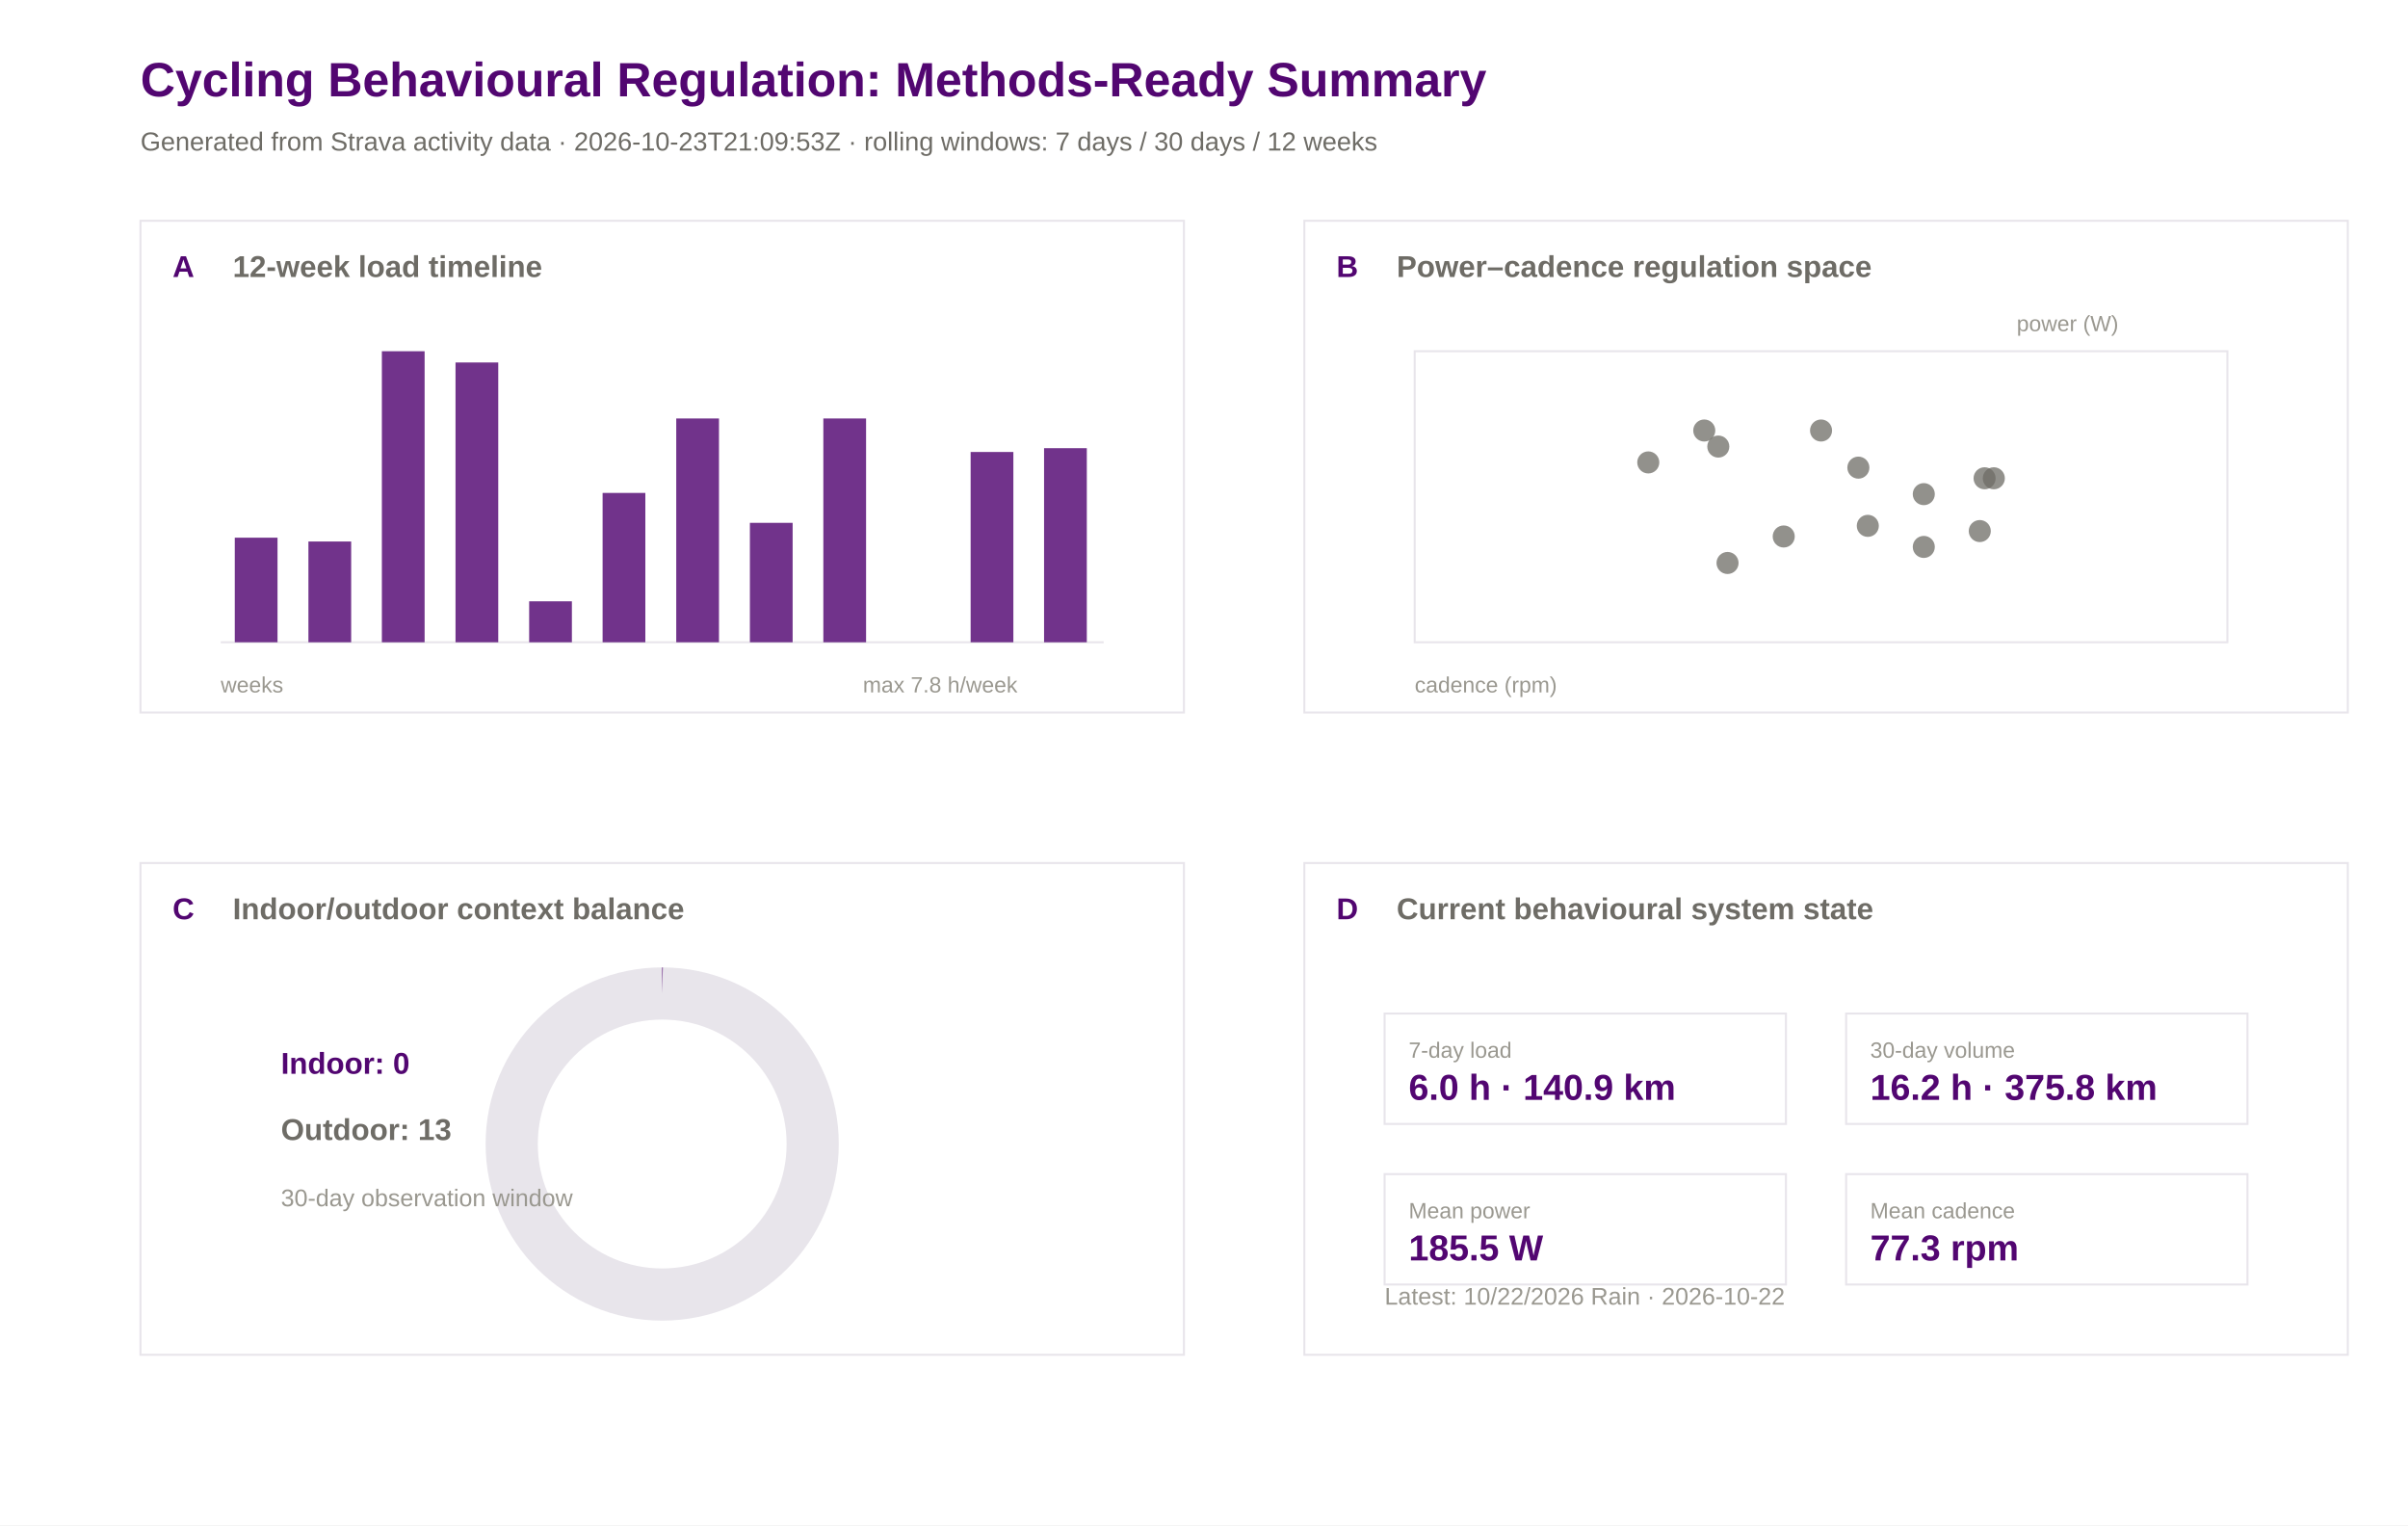
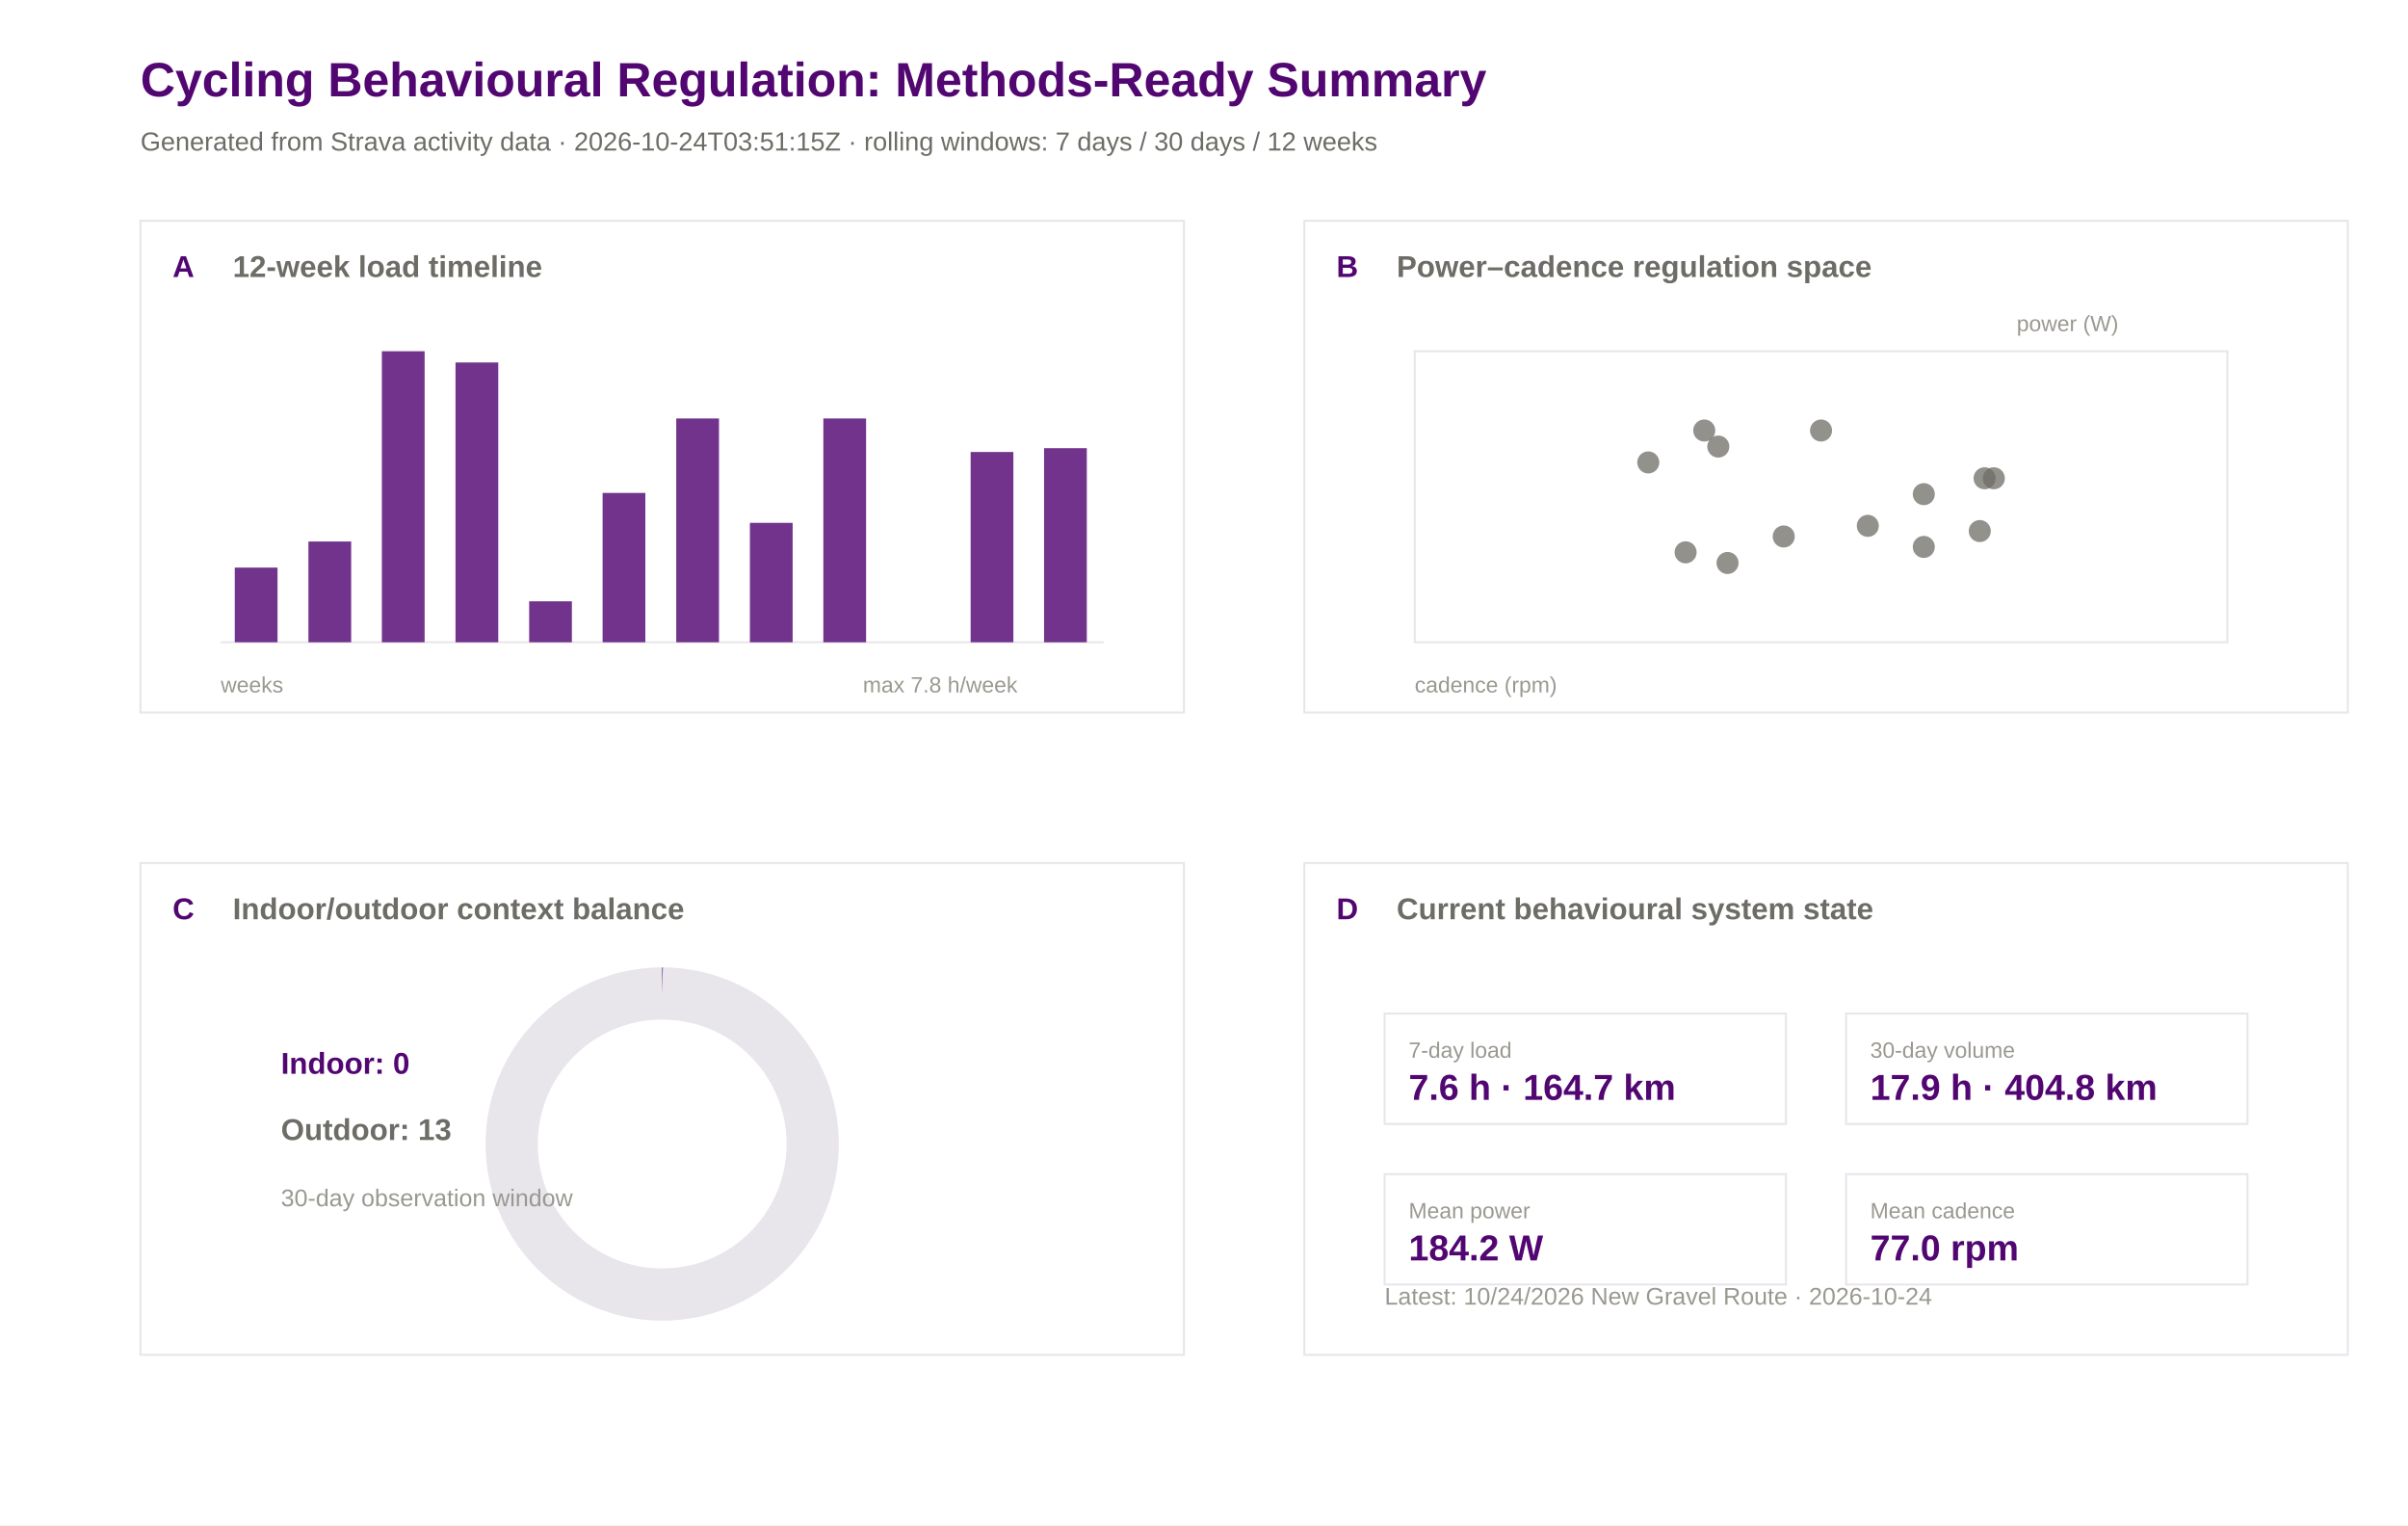
<svg xmlns="http://www.w3.org/2000/svg" width="1200" height="760" viewBox="0 0 1200 760">
  <rect width="100%" height="100%" fill="#ffffff" />
  <text x="70.0" y="48.0" font-family="Arial" font-size="24" font-weight="600" fill="#520671">Cycling Behavioural Regulation: Methods-Ready Summary</text>
-   <text x="70.0" y="75.0" font-family="Arial" font-size="13" font-weight="400" fill="#6e6c66">Generated from Strava activity data · 2026-10-23T21:09:53Z · rolling windows: 7 days / 30 days / 12 weeks</text>
+   <text x="70.0" y="75.0" font-family="Arial" font-size="13" font-weight="400" fill="#6e6c66">Generated from Strava activity data · 2026-10-24T03:51:15Z · rolling windows: 7 days / 30 days / 12 weeks</text>
  <rect x="70" y="110" width="520" height="245" fill="#ffffff" stroke="#e8e5eb" stroke-width="1" />
  <text x="86.0" y="138.0" font-family="Arial" font-size="15" font-weight="600" fill="#520671">A</text>
  <text x="116.0" y="138.0" font-family="Arial" font-size="15" font-weight="600" fill="#6e6c66">12-week load timeline</text>
  <rect x="650" y="110" width="520" height="245" fill="#ffffff" stroke="#e8e5eb" stroke-width="1" />
  <text x="666.0" y="138.0" font-family="Arial" font-size="15" font-weight="600" fill="#520671">B</text>
  <text x="696.0" y="138.0" font-family="Arial" font-size="15" font-weight="600" fill="#6e6c66">Power–cadence regulation space</text>
  <rect x="70" y="430" width="520" height="245" fill="#ffffff" stroke="#e8e5eb" stroke-width="1" />
  <text x="86.0" y="458.0" font-family="Arial" font-size="15" font-weight="600" fill="#520671">C</text>
  <text x="116.0" y="458.0" font-family="Arial" font-size="15" font-weight="600" fill="#6e6c66">Indoor/outdoor context balance</text>
  <rect x="650" y="430" width="520" height="245" fill="#ffffff" stroke="#e8e5eb" stroke-width="1" />
  <text x="666.0" y="458.0" font-family="Arial" font-size="15" font-weight="600" fill="#520671">D</text>
  <text x="696.0" y="458.0" font-family="Arial" font-size="15" font-weight="600" fill="#6e6c66">Current behavioural system state</text>
  <line x1="110" y1="320" x2="550" y2="320" stroke="#e8e5eb" />
-   <rect x="117.0" y="267.9" width="21.3" height="52.1" fill="#520671" opacity="0.82" />
+   <rect x="117.0" y="282.8" width="21.3" height="37.2" fill="#520671" opacity="0.82" />
  <rect x="153.7" y="269.8" width="21.3" height="50.2" fill="#520671" opacity="0.82" />
  <rect x="190.3" y="175.0" width="21.3" height="145.0" fill="#520671" opacity="0.82" />
  <rect x="227.0" y="180.6" width="21.3" height="139.4" fill="#520671" opacity="0.82" />
  <rect x="263.7" y="299.6" width="21.3" height="20.4" fill="#520671" opacity="0.82" />
  <rect x="300.3" y="245.6" width="21.3" height="74.4" fill="#520671" opacity="0.82" />
  <rect x="337.0" y="208.5" width="21.3" height="111.5" fill="#520671" opacity="0.82" />
  <rect x="373.7" y="260.5" width="21.3" height="59.5" fill="#520671" opacity="0.82" />
  <rect x="410.3" y="208.5" width="21.3" height="111.5" fill="#520671" opacity="0.82" />
  <rect x="447.0" y="320.0" width="21.3" height="0.0" fill="#520671" opacity="0.82" />
  <rect x="483.7" y="225.2" width="21.3" height="94.8" fill="#520671" opacity="0.82" />
  <rect x="520.3" y="223.3" width="21.3" height="96.7" fill="#520671" opacity="0.82" />
  <text x="110.0" y="345.0" font-family="Arial" font-size="11" font-weight="400" fill="#9a9890">weeks</text>
  <text x="430.0" y="345.0" font-family="Arial" font-size="11" font-weight="400" fill="#9a9890">max 7.8 h/week</text>
  <rect x="705" y="175" width="405" height="145" fill="#ffffff" stroke="#e8e5eb" />
-   <circle cx="926.1" cy="233.0" r="5.5" fill="#6e6c66" opacity="0.75" />
  <circle cx="856.3" cy="222.5" r="5.5" fill="#6e6c66" opacity="0.75" />
  <circle cx="860.9" cy="280.5" r="5.5" fill="#6e6c66" opacity="0.75" />
  <circle cx="958.7" cy="246.2" r="5.5" fill="#6e6c66" opacity="0.75" />
  <circle cx="888.9" cy="267.3" r="5.5" fill="#6e6c66" opacity="0.75" />
  <circle cx="907.5" cy="214.5" r="5.5" fill="#6e6c66" opacity="0.75" />
  <circle cx="930.8" cy="262.0" r="5.5" fill="#6e6c66" opacity="0.75" />
  <circle cx="993.6" cy="238.3" r="5.5" fill="#6e6c66" opacity="0.75" />
  <circle cx="986.6" cy="264.6" r="5.5" fill="#6e6c66" opacity="0.75" />
  <circle cx="958.7" cy="272.5" r="5.5" fill="#6e6c66" opacity="0.75" />
  <circle cx="989.0" cy="238.3" r="5.5" fill="#6e6c66" opacity="0.75" />
  <circle cx="849.3" cy="214.5" r="5.5" fill="#6e6c66" opacity="0.75" />
  <circle cx="821.4" cy="230.4" r="5.5" fill="#6e6c66" opacity="0.75" />
+   <circle cx="840.0" cy="275.2" r="5.5" fill="#6e6c66" opacity="0.75" />
  <text x="705.0" y="345.0" font-family="Arial" font-size="11" font-weight="400" fill="#9a9890">cadence (rpm)</text>
  <text x="1005.0" y="165.0" font-family="Arial" font-size="11" font-weight="400" fill="#9a9890">power (W)</text>
  <circle cx="330" cy="570" r="75" fill="none" stroke="#e8e5eb" stroke-width="26" />
  <circle cx="330" cy="570" r="75" fill="none" stroke="#520671" stroke-width="26" stroke-dasharray="0.0 471.2" transform="rotate(-90 330 570)" />
  <text x="140.0" y="535.0" font-family="Arial" font-size="15" font-weight="600" fill="#520671">Indoor: 0</text>
  <text x="140.0" y="568.0" font-family="Arial" font-size="15" font-weight="600" fill="#6e6c66">Outdoor: 13</text>
  <text x="140.0" y="601.0" font-family="Arial" font-size="12" font-weight="400" fill="#9a9890">30-day observation window</text>
  <rect x="690" y="505" width="200" height="55" fill="#ffffff" stroke="#e8e5eb" />
  <text x="702.0" y="527.0" font-family="Arial" font-size="11" font-weight="500" fill="#9a9890">7-day load</text>
-   <text x="702.0" y="548.0" font-family="Arial" font-size="18" font-weight="600" fill="#520671">6.0 h · 140.9 km</text>
+   <text x="702.0" y="548.0" font-family="Arial" font-size="18" font-weight="600" fill="#520671">7.6 h · 164.7 km</text>
  <rect x="920" y="505" width="200" height="55" fill="#ffffff" stroke="#e8e5eb" />
  <text x="932.0" y="527.0" font-family="Arial" font-size="11" font-weight="500" fill="#9a9890">30-day volume</text>
-   <text x="932.0" y="548.0" font-family="Arial" font-size="18" font-weight="600" fill="#520671">16.2 h · 375.8 km</text>
+   <text x="932.0" y="548.0" font-family="Arial" font-size="18" font-weight="600" fill="#520671">17.9 h · 404.8 km</text>
  <rect x="690" y="585" width="200" height="55" fill="#ffffff" stroke="#e8e5eb" />
  <text x="702.0" y="607.0" font-family="Arial" font-size="11" font-weight="500" fill="#9a9890">Mean power</text>
-   <text x="702.0" y="628.0" font-family="Arial" font-size="18" font-weight="600" fill="#520671">185.5 W</text>
+   <text x="702.0" y="628.0" font-family="Arial" font-size="18" font-weight="600" fill="#520671">184.2 W</text>
  <rect x="920" y="585" width="200" height="55" fill="#ffffff" stroke="#e8e5eb" />
  <text x="932.0" y="607.0" font-family="Arial" font-size="11" font-weight="500" fill="#9a9890">Mean cadence</text>
-   <text x="932.0" y="628.0" font-family="Arial" font-size="18" font-weight="600" fill="#520671">77.3 rpm</text>
-   <text x="690.0" y="650.0" font-family="Arial" font-size="12" font-weight="400" fill="#9a9890">Latest: 10/22/2026 Rain · 2026-10-22</text>
+   <text x="932.0" y="628.0" font-family="Arial" font-size="18" font-weight="600" fill="#520671">77.0 rpm</text>
+   <text x="690.0" y="650.0" font-family="Arial" font-size="12" font-weight="400" fill="#9a9890">Latest: 10/24/2026 New Gravel Route · 2026-10-24</text>
</svg>
